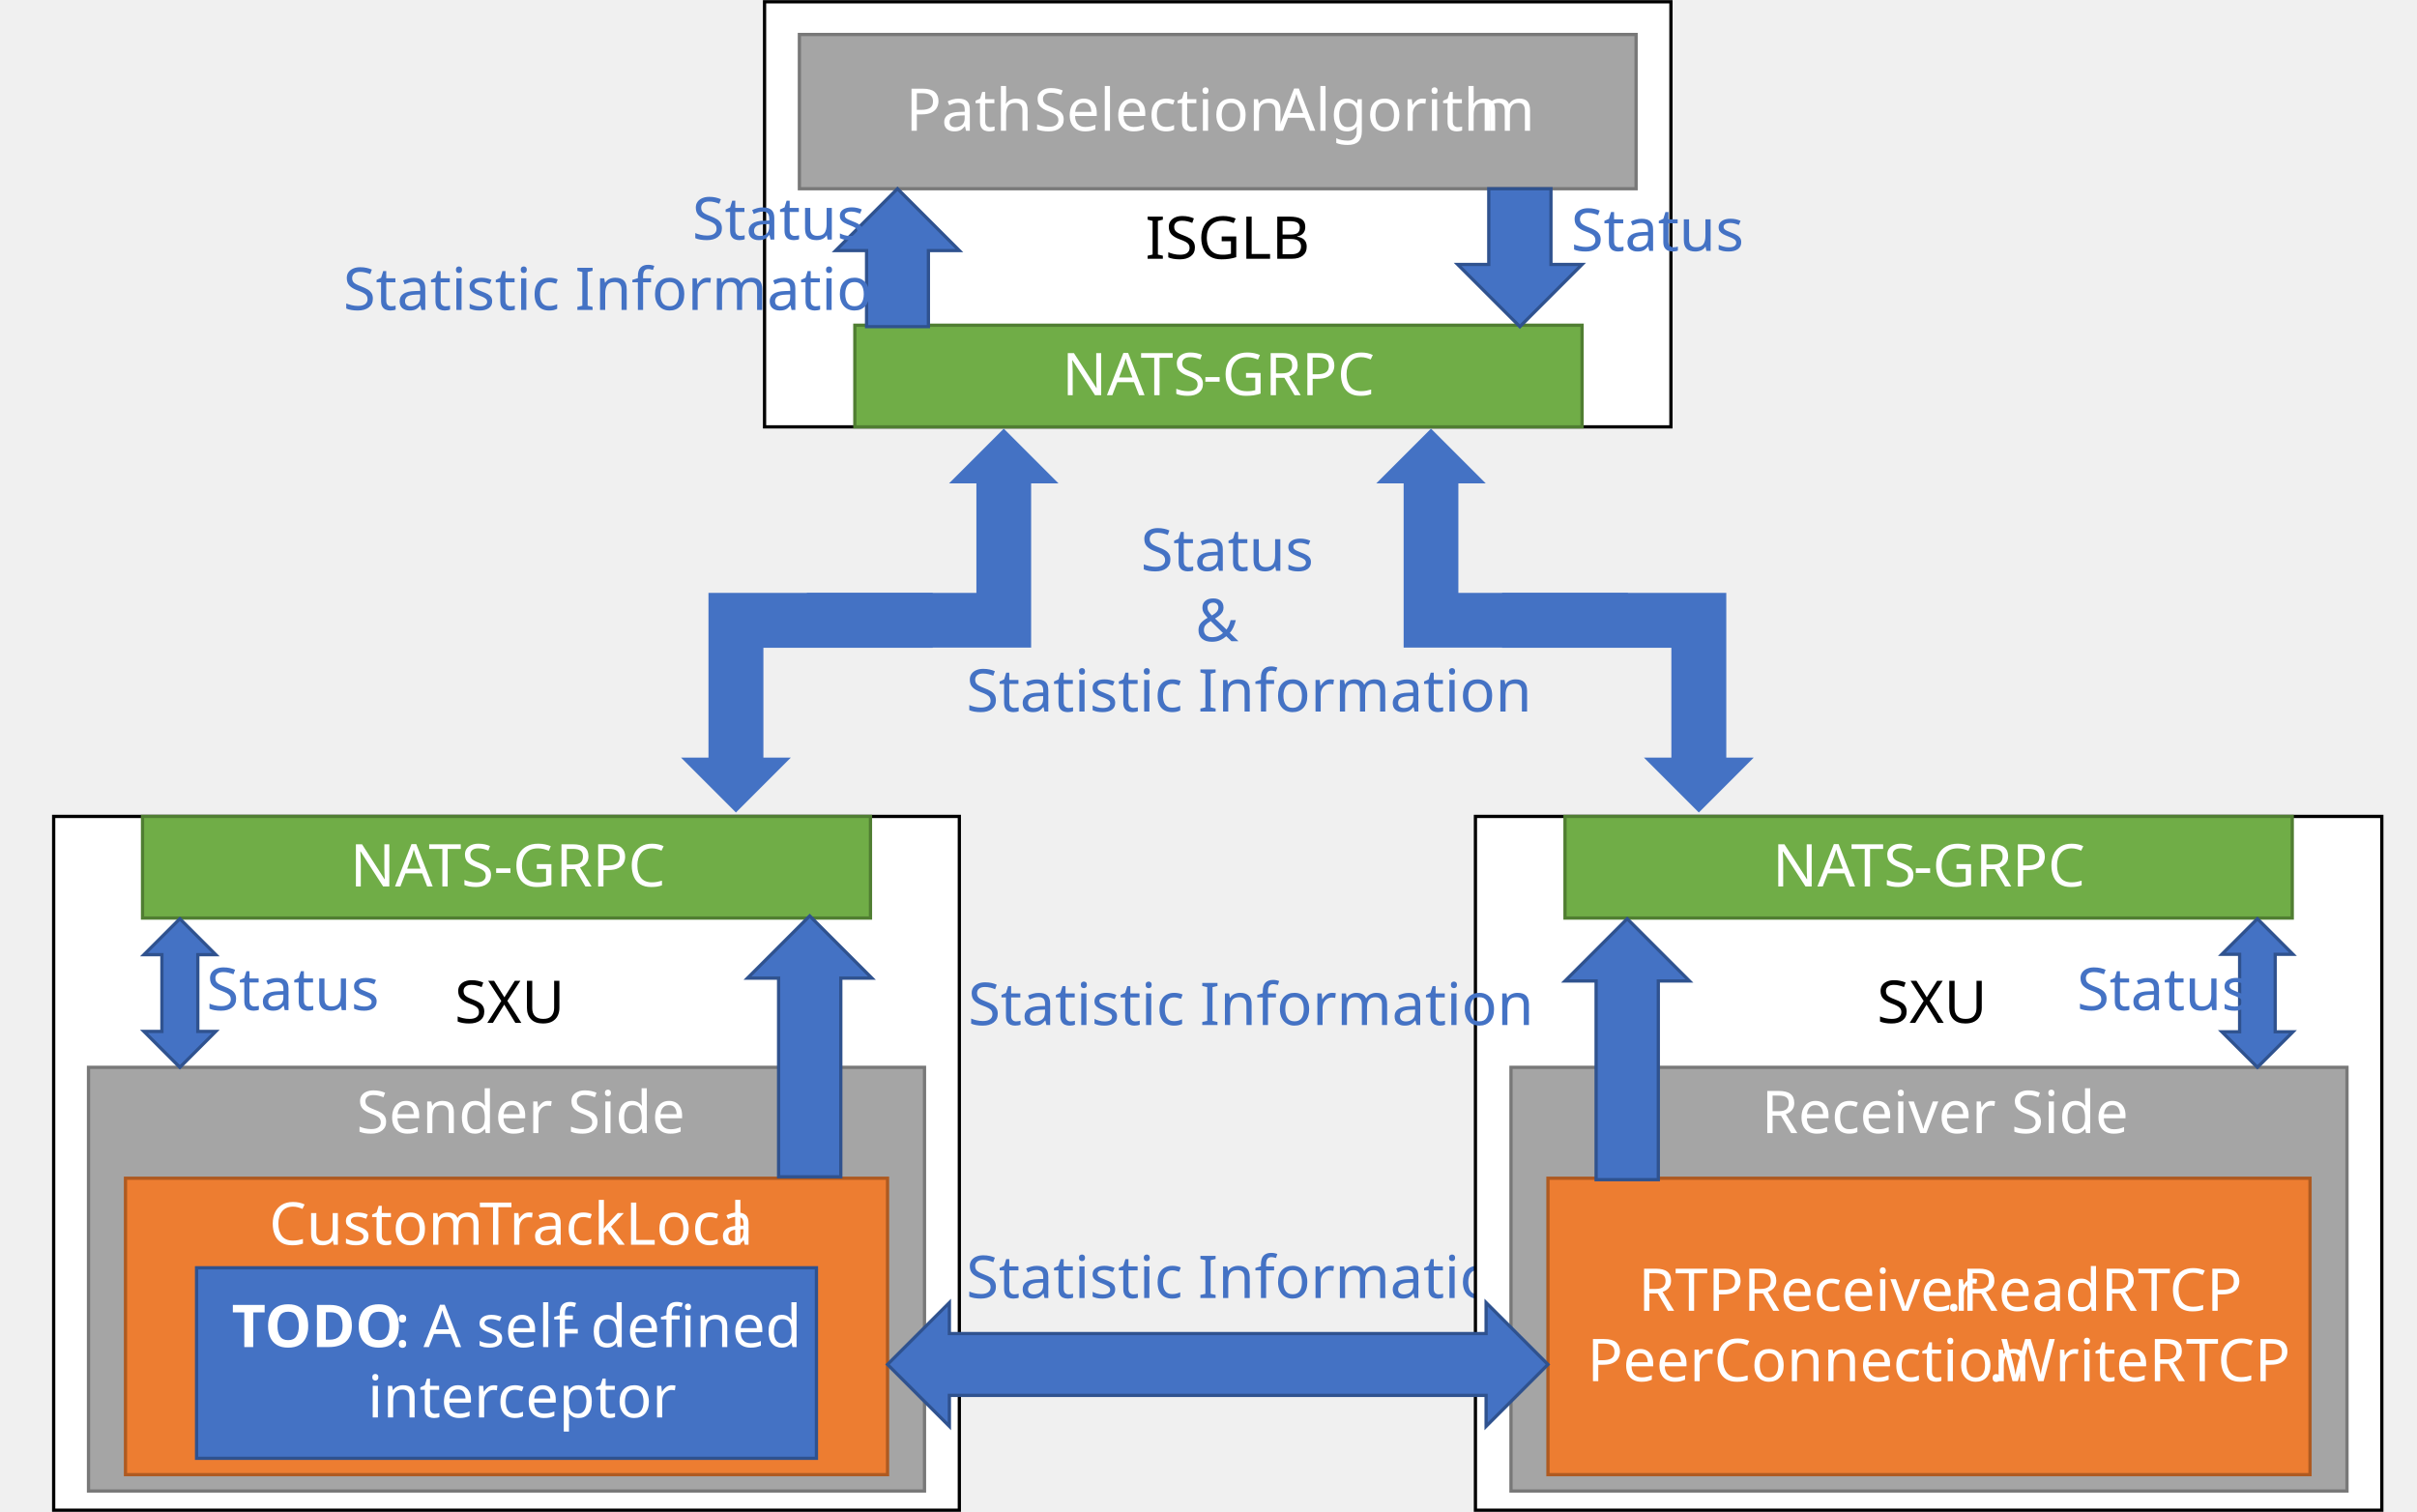
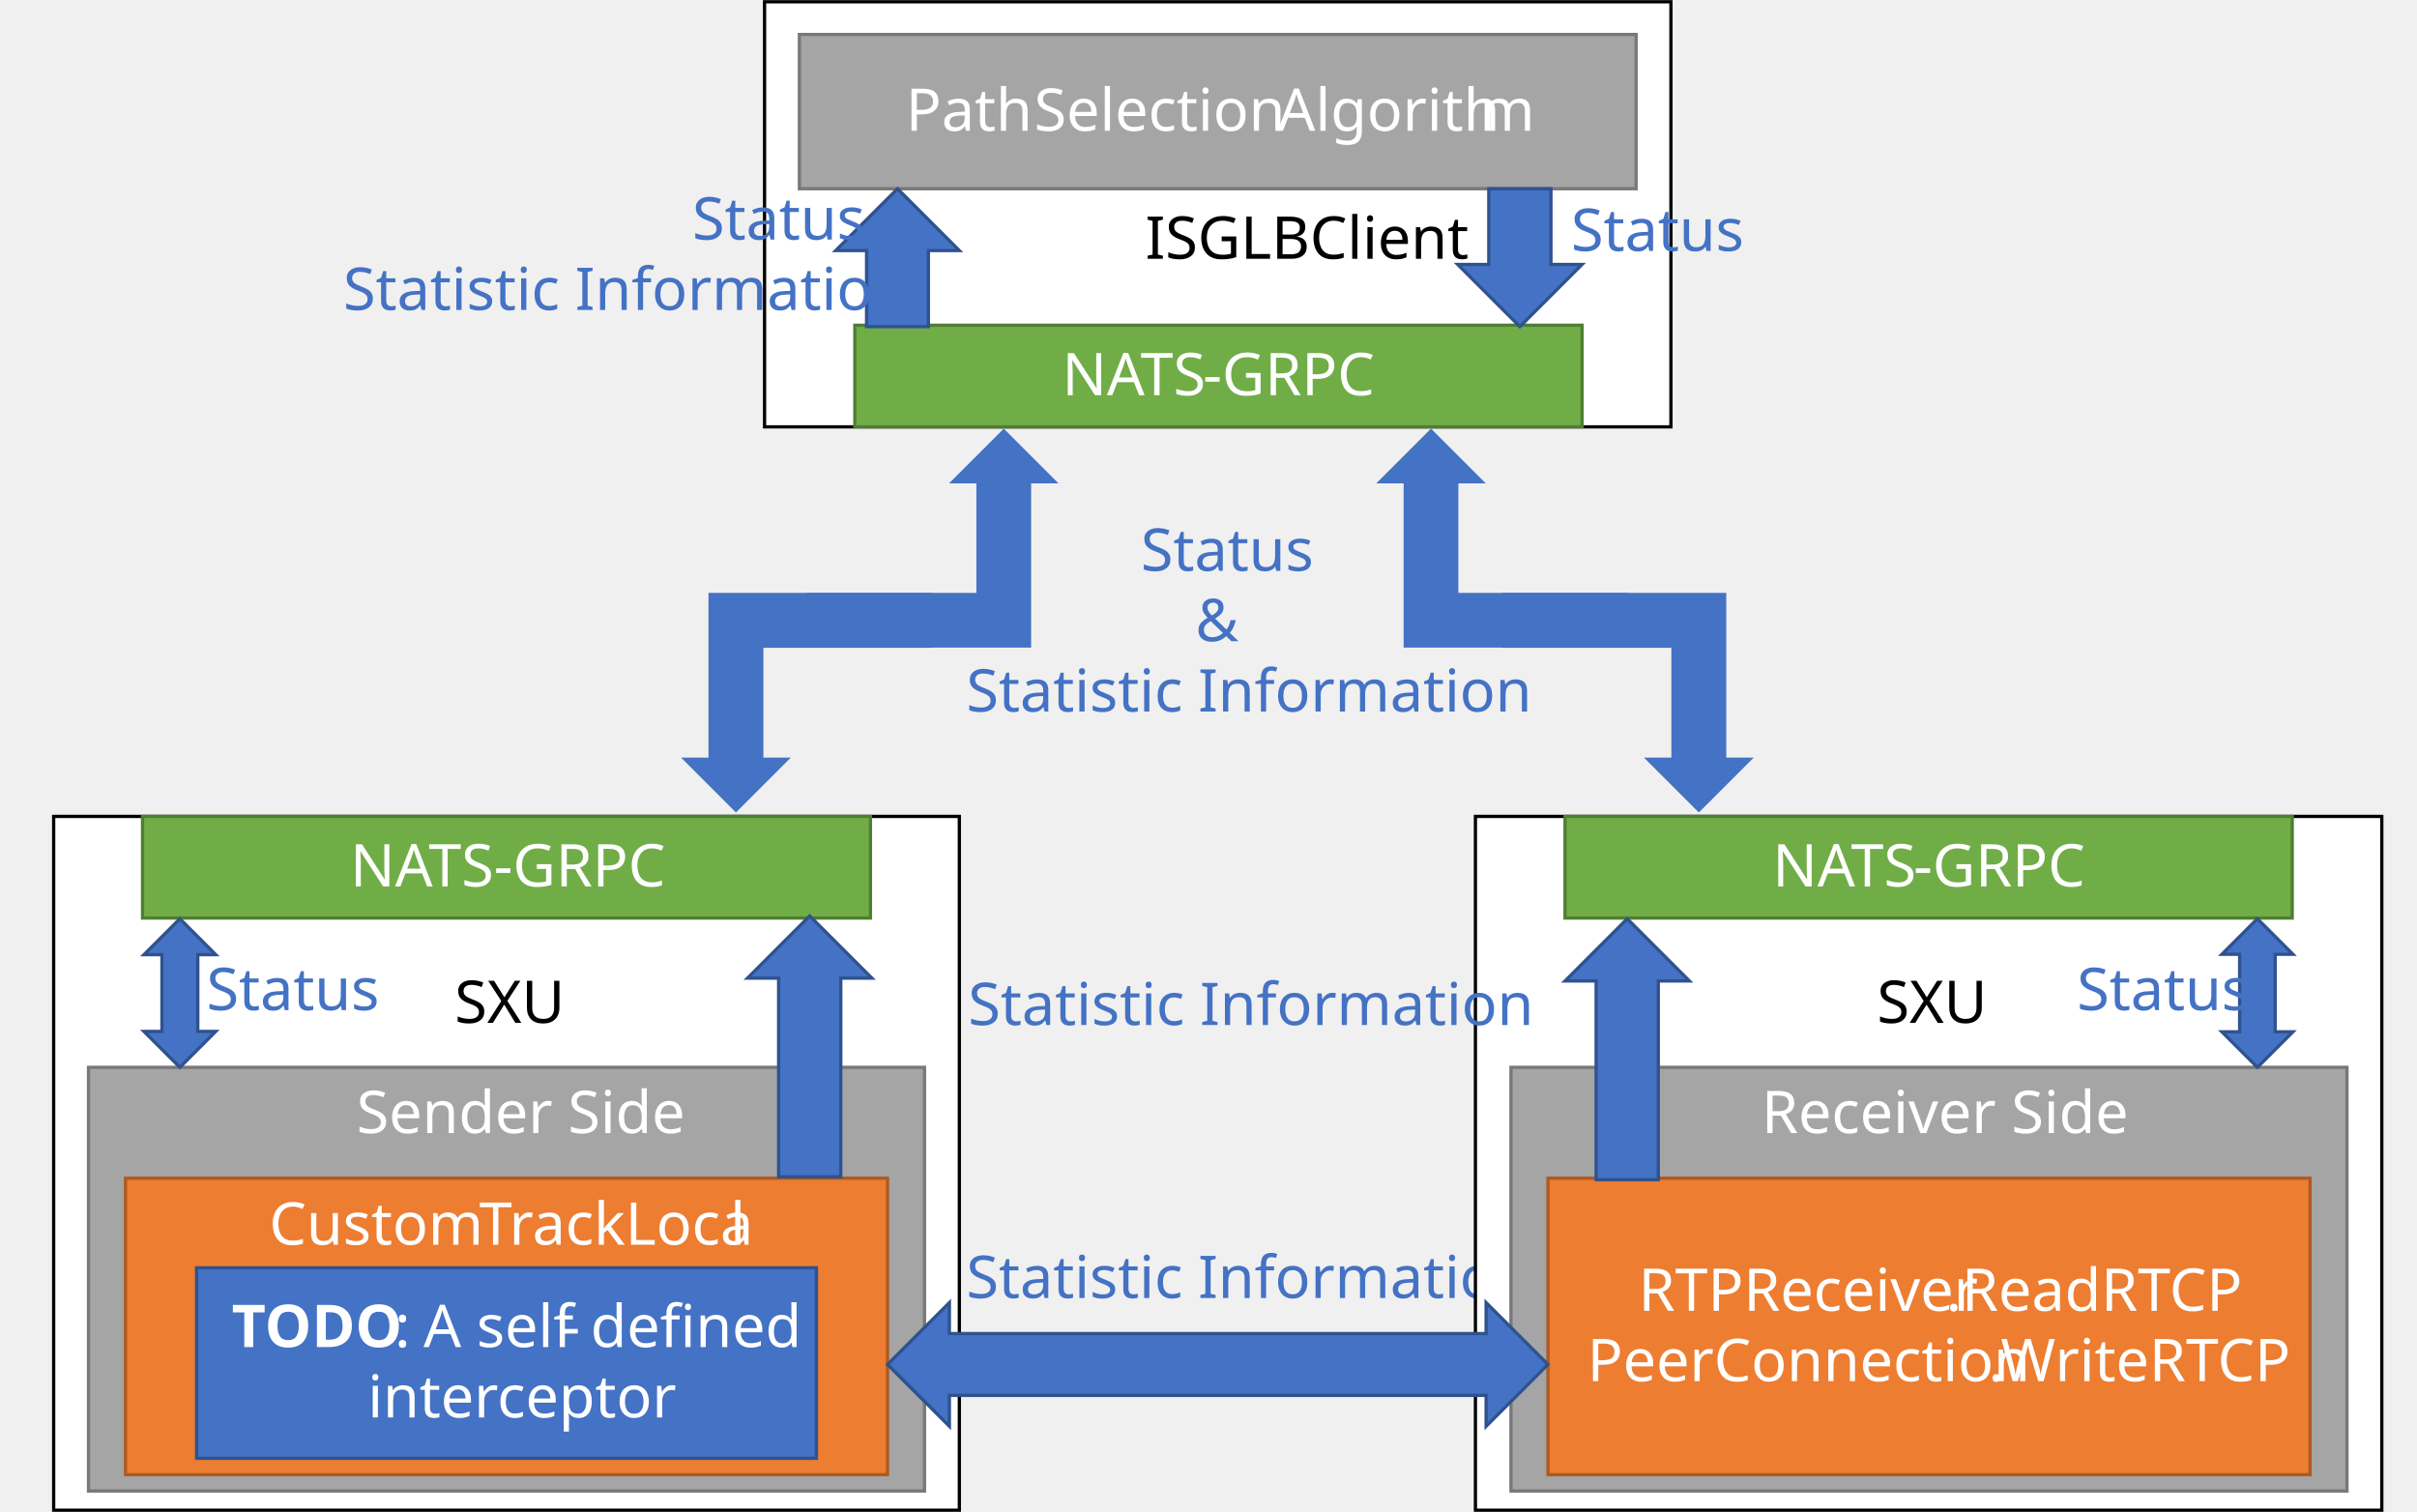
<svg xmlns="http://www.w3.org/2000/svg" width="3400" height="2127" overflow="hidden">
  <defs>
    <clipPath id="clip0">
      <rect x="651" y="202" width="3400" height="2127" />
    </clipPath>
  </defs>
  <g clip-path="url(#clip0)" transform="translate(-651 -202)">
    <rect x="1726.5" y="204.5" width="1275" height="598" stroke="#000000" stroke-width="4.583" stroke-miterlimit="8" fill="#FFFFFF" />
-     <text font-family="DengXian,DengXian_MSFontService,sans-serif" font-weight="400" font-size="83" transform="matrix(1 0 0 1 2262.06 566)">ISGLB</text>
+     <text font-family="DengXian,DengXian_MSFontService,sans-serif" font-weight="400" font-size="83" transform="matrix(1 0 0 1 2262.06 566)">ISGLBClient</text>
    <rect x="1853.5" y="659.5" width="1023" height="143" stroke="#507E32" stroke-width="4.583" stroke-miterlimit="8" fill="#70AD47" />
    <text fill="#FFFFFF" font-family="DengXian,DengXian_MSFontService,sans-serif" font-weight="400" font-size="83" transform="matrix(1 0 0 1 2145.02 758)">NATS<tspan font-size="83" x="198.229" y="0">-</tspan>GRPC<tspan fill="#4472C4" font-size="83" x="-134.756" y="1270">Statistic Information</tspan>
    </text>
    <rect x="726.5" y="1350.5" width="1274" height="976" stroke="#000000" stroke-width="4.583" stroke-miterlimit="8" fill="#FFFFFF" />
    <text font-family="DengXian,DengXian_MSFontService,sans-serif" font-weight="400" font-size="83" transform="matrix(1 0 0 1 1290.57 1641)">SXU</text>
    <rect x="851.5" y="1350.5" width="1024" height="143" stroke="#507E32" stroke-width="4.583" stroke-miterlimit="8" fill="#70AD47" />
    <text fill="#FFFFFF" font-family="DengXian,DengXian_MSFontService,sans-serif" font-weight="400" font-size="83" transform="matrix(1 0 0 1 1143.61 1449)">NATS-GRPC</text>
    <rect x="775.5" y="1703.5" width="1176" height="596" stroke="#787878" stroke-width="4.583" stroke-miterlimit="8" fill="#A5A5A5" />
    <text fill="#FFFFFF" font-family="DengXian,DengXian_MSFontService,sans-serif" font-weight="400" font-size="83" transform="matrix(1 0 0 1 1152.49 1796)">Sender Side</text>
    <rect x="827.5" y="1859.5" width="1072" height="417" stroke="#AE5A21" stroke-width="4.583" stroke-miterlimit="8" fill="#ED7D31" />
    <text fill="#FFFFFF" font-family="DengXian,DengXian_MSFontService,sans-serif" font-weight="400" font-size="83" transform="matrix(1 0 0 1 1029.6 1953)">Custom<tspan font-size="83" x="295.625" y="0">TrackLoca</tspan>
      <tspan font-size="83" x="648.542" y="0">l</tspan>
    </text>
    <rect x="927.5" y="1985.5" width="872" height="268" stroke="#2F528F" stroke-width="4.583" stroke-miterlimit="8" fill="#4472C4" />
    <text fill="#FFFFFF" font-family="DengXian,DengXian_MSFontService,sans-serif" font-weight="700" font-size="83" transform="matrix(1 0 0 1 976.896 2097)">TODO<tspan font-weight="400" font-size="83" x="229.167" y="0">:</tspan>
      <tspan font-weight="400" font-size="83" x="269.844" y="0">A self</tspan>
      <tspan font-weight="400" font-size="83" x="463.49" y="0">-</tspan>
      <tspan font-weight="400" font-size="83" x="504.74" y="0">defined </tspan>
      <tspan font-weight="400" font-size="83" x="191.354" y="99">interceptor</tspan>
    </text>
    <path d="M904 1494.5 954.5 1545 929.25 1545 929.25 1653 954.5 1653 904 1703.5 853.5 1653 878.75 1653 878.75 1545 853.5 1545Z" stroke="#2F528F" stroke-width="4.583" stroke-miterlimit="8" fill="#4472C4" fill-rule="evenodd" />
    <path d="M1702.5 1578 1790 1490.5 1877.5 1578 1833.75 1578 1833.75 1857.5 1746.25 1857.5 1746.25 1578Z" stroke="#2F528F" stroke-width="4.583" stroke-miterlimit="8" fill="#4472C4" fill-rule="evenodd" />
    <text fill="#4472C4" font-family="DengXian,DengXian_MSFontService,sans-serif" font-weight="400" font-size="83" transform="matrix(1 0 0 1 941.449 1623)">Status</text>
    <rect x="2726.5" y="1350.5" width="1275" height="976" stroke="#000000" stroke-width="4.583" stroke-miterlimit="8" fill="#FFFFFF" />
    <text font-family="DengXian,DengXian_MSFontService,sans-serif" font-weight="400" font-size="83" transform="matrix(1 0 0 1 3291.41 1641)">SXU</text>
    <rect x="2852.5" y="1350.5" width="1023" height="143" stroke="#507E32" stroke-width="4.583" stroke-miterlimit="8" fill="#70AD47" />
    <text fill="#FFFFFF" font-family="DengXian,DengXian_MSFontService,sans-serif" font-weight="400" font-size="83" transform="matrix(1 0 0 1 3144.46 1449)">NATS<tspan font-size="83" x="198.229" y="0">-</tspan>GRPC</text>
    <rect x="2776.5" y="1703.5" width="1176" height="596" stroke="#787878" stroke-width="4.583" stroke-miterlimit="8" fill="#A5A5A5" />
    <text fill="#FFFFFF" font-family="DengXian,DengXian_MSFontService,sans-serif" font-weight="400" font-size="83" transform="matrix(1 0 0 1 3128.99 1796)">Receiver Side</text>
    <rect x="2828.5" y="1859.5" width="1072" height="417" stroke="#AE5A21" stroke-width="4.583" stroke-miterlimit="8" fill="#ED7D31" />
    <text fill="#FFFFFF" font-family="DengXian,DengXian_MSFontService,sans-serif" font-weight="400" font-size="83" transform="matrix(1 0 0 1 2955.69 2046)">RTPReceiver<tspan font-size="83" x="432.552" y="0">.ReadRTCP</tspan>
      <tspan font-size="83" x="-71.912" y="99">PeerConnection</tspan>
      <tspan font-size="83" x="492.41" y="99">.WriteRTCP</tspan>
    </text>
    <path d="M3826.5 1494.5 3876.5 1544.5 3851.5 1544.5 3851.5 1653.5 3876.5 1653.5 3826.5 1703.5 3776.5 1653.5 3801.5 1653.5 3801.5 1544.5 3776.5 1544.5Z" stroke="#2F528F" stroke-width="4.583" stroke-miterlimit="8" fill="#4472C4" fill-rule="evenodd" />
    <path d="M2852.5 1582 2940 1494.5 3027.5 1582 2983.75 1582 2983.75 1861.5 2896.25 1861.5 2896.25 1582Z" stroke="#2F528F" stroke-width="4.583" stroke-miterlimit="8" fill="#4472C4" fill-rule="evenodd" />
    <text fill="#4472C4" font-family="DengXian,DengXian_MSFontService,sans-serif" font-weight="400" font-size="83" transform="matrix(1 0 0 1 3572.68 1623)">Status</text>
    <path d="M1786 1036 2024.5 1036 2024.5 882 1986 882 2063 805 2140 882 2101.5 882 2101.5 1113 1786 1113Z" fill="#4472C4" fill-rule="evenodd" />
    <path d="M1963 1113.25 1724.88 1113.25 1724.88 1267.75 1763.5 1267.75 1686.25 1345 1609 1267.75 1647.62 1267.75 1647.62 1036 1963 1036Z" fill="#4472C4" fill-rule="evenodd" />
    <path d="M0 231 238.5 231 238.5 77 200 77 277 0 354 77 315.5 77 315.5 308 0 308Z" fill="#4472C4" fill-rule="evenodd" transform="matrix(-1 0 0 1 2941 805)" />
    <path d="M0 231.75 238.125 231.75 238.125 77.25 199.5 77.25 276.75 0 354 77.25 315.375 77.25 315.375 309 0 309Z" fill="#4472C4" fill-rule="evenodd" transform="matrix(1 -1.22465e-16 -1.22465e-16 -1 2764 1345)" />
    <rect x="1775.5" y="250.5" width="1177" height="217" stroke="#787878" stroke-width="4.583" stroke-miterlimit="8" fill="#A5A5A5" />
    <text fill="#FFFFFF" font-family="DengXian,DengXian_MSFontService,sans-serif" font-weight="400" font-size="83" transform="matrix(1 0 0 1 1925.18 386)">Path<tspan font-size="83" x="180.469" y="0">Selection</tspan>
      <tspan font-size="83" x="523.073" y="0">Algorith</tspan>
      <tspan font-size="83" x="807.24" y="0">m</tspan>
      <tspan fill="#4472C4" font-size="83" x="330.562" y="619">Status</tspan>
      <tspan fill="#4472C4" font-size="83" x="407.332" y="718">&amp;</tspan>
      <tspan fill="#4472C4" font-size="83" x="85.078" y="817">Statistic Information</tspan>
    </text>
    <path d="M1826.5 554.5 1913.5 467.5 2000.5 554.5 1957 554.5 1957 661.5 1870 661.5 1870 554.5Z" stroke="#2F528F" stroke-width="4.583" stroke-miterlimit="8" fill="#4472C4" fill-rule="evenodd" />
    <path d="M2876.5 574 2789 661.5 2701.5 574 2745.25 574 2745.25 467.5 2832.75 467.5 2832.75 574Z" stroke="#2F528F" stroke-width="4.583" stroke-miterlimit="8" fill="#4472C4" fill-rule="evenodd" />
    <text fill="#4472C4" font-family="DengXian,DengXian_MSFontService,sans-serif" font-weight="400" font-size="83" transform="matrix(1 0 0 1 1624.83 539)">Status<tspan font-size="83" x="-490.99" y="99">Statistic Information</tspan>
      <tspan font-size="83" x="1236.2" y="16">Status</tspan>
    </text>
    <path d="M1899.5 2121.5 1986.5 2034.5 1986.5 2078 2741.5 2078 2741.5 2034.5 2828.5 2121.5 2741.5 2208.5 2741.5 2165 1986.5 2165 1986.5 2208.5Z" stroke="#2F528F" stroke-width="4.583" stroke-miterlimit="8" fill="#4472C4" fill-rule="evenodd" />
    <text fill="#4472C4" font-family="DengXian,DengXian_MSFontService,sans-serif" font-weight="400" font-size="83" transform="matrix(1 0 0 1 2012.88 1644)">Statistic Information</text>
  </g>
</svg>
